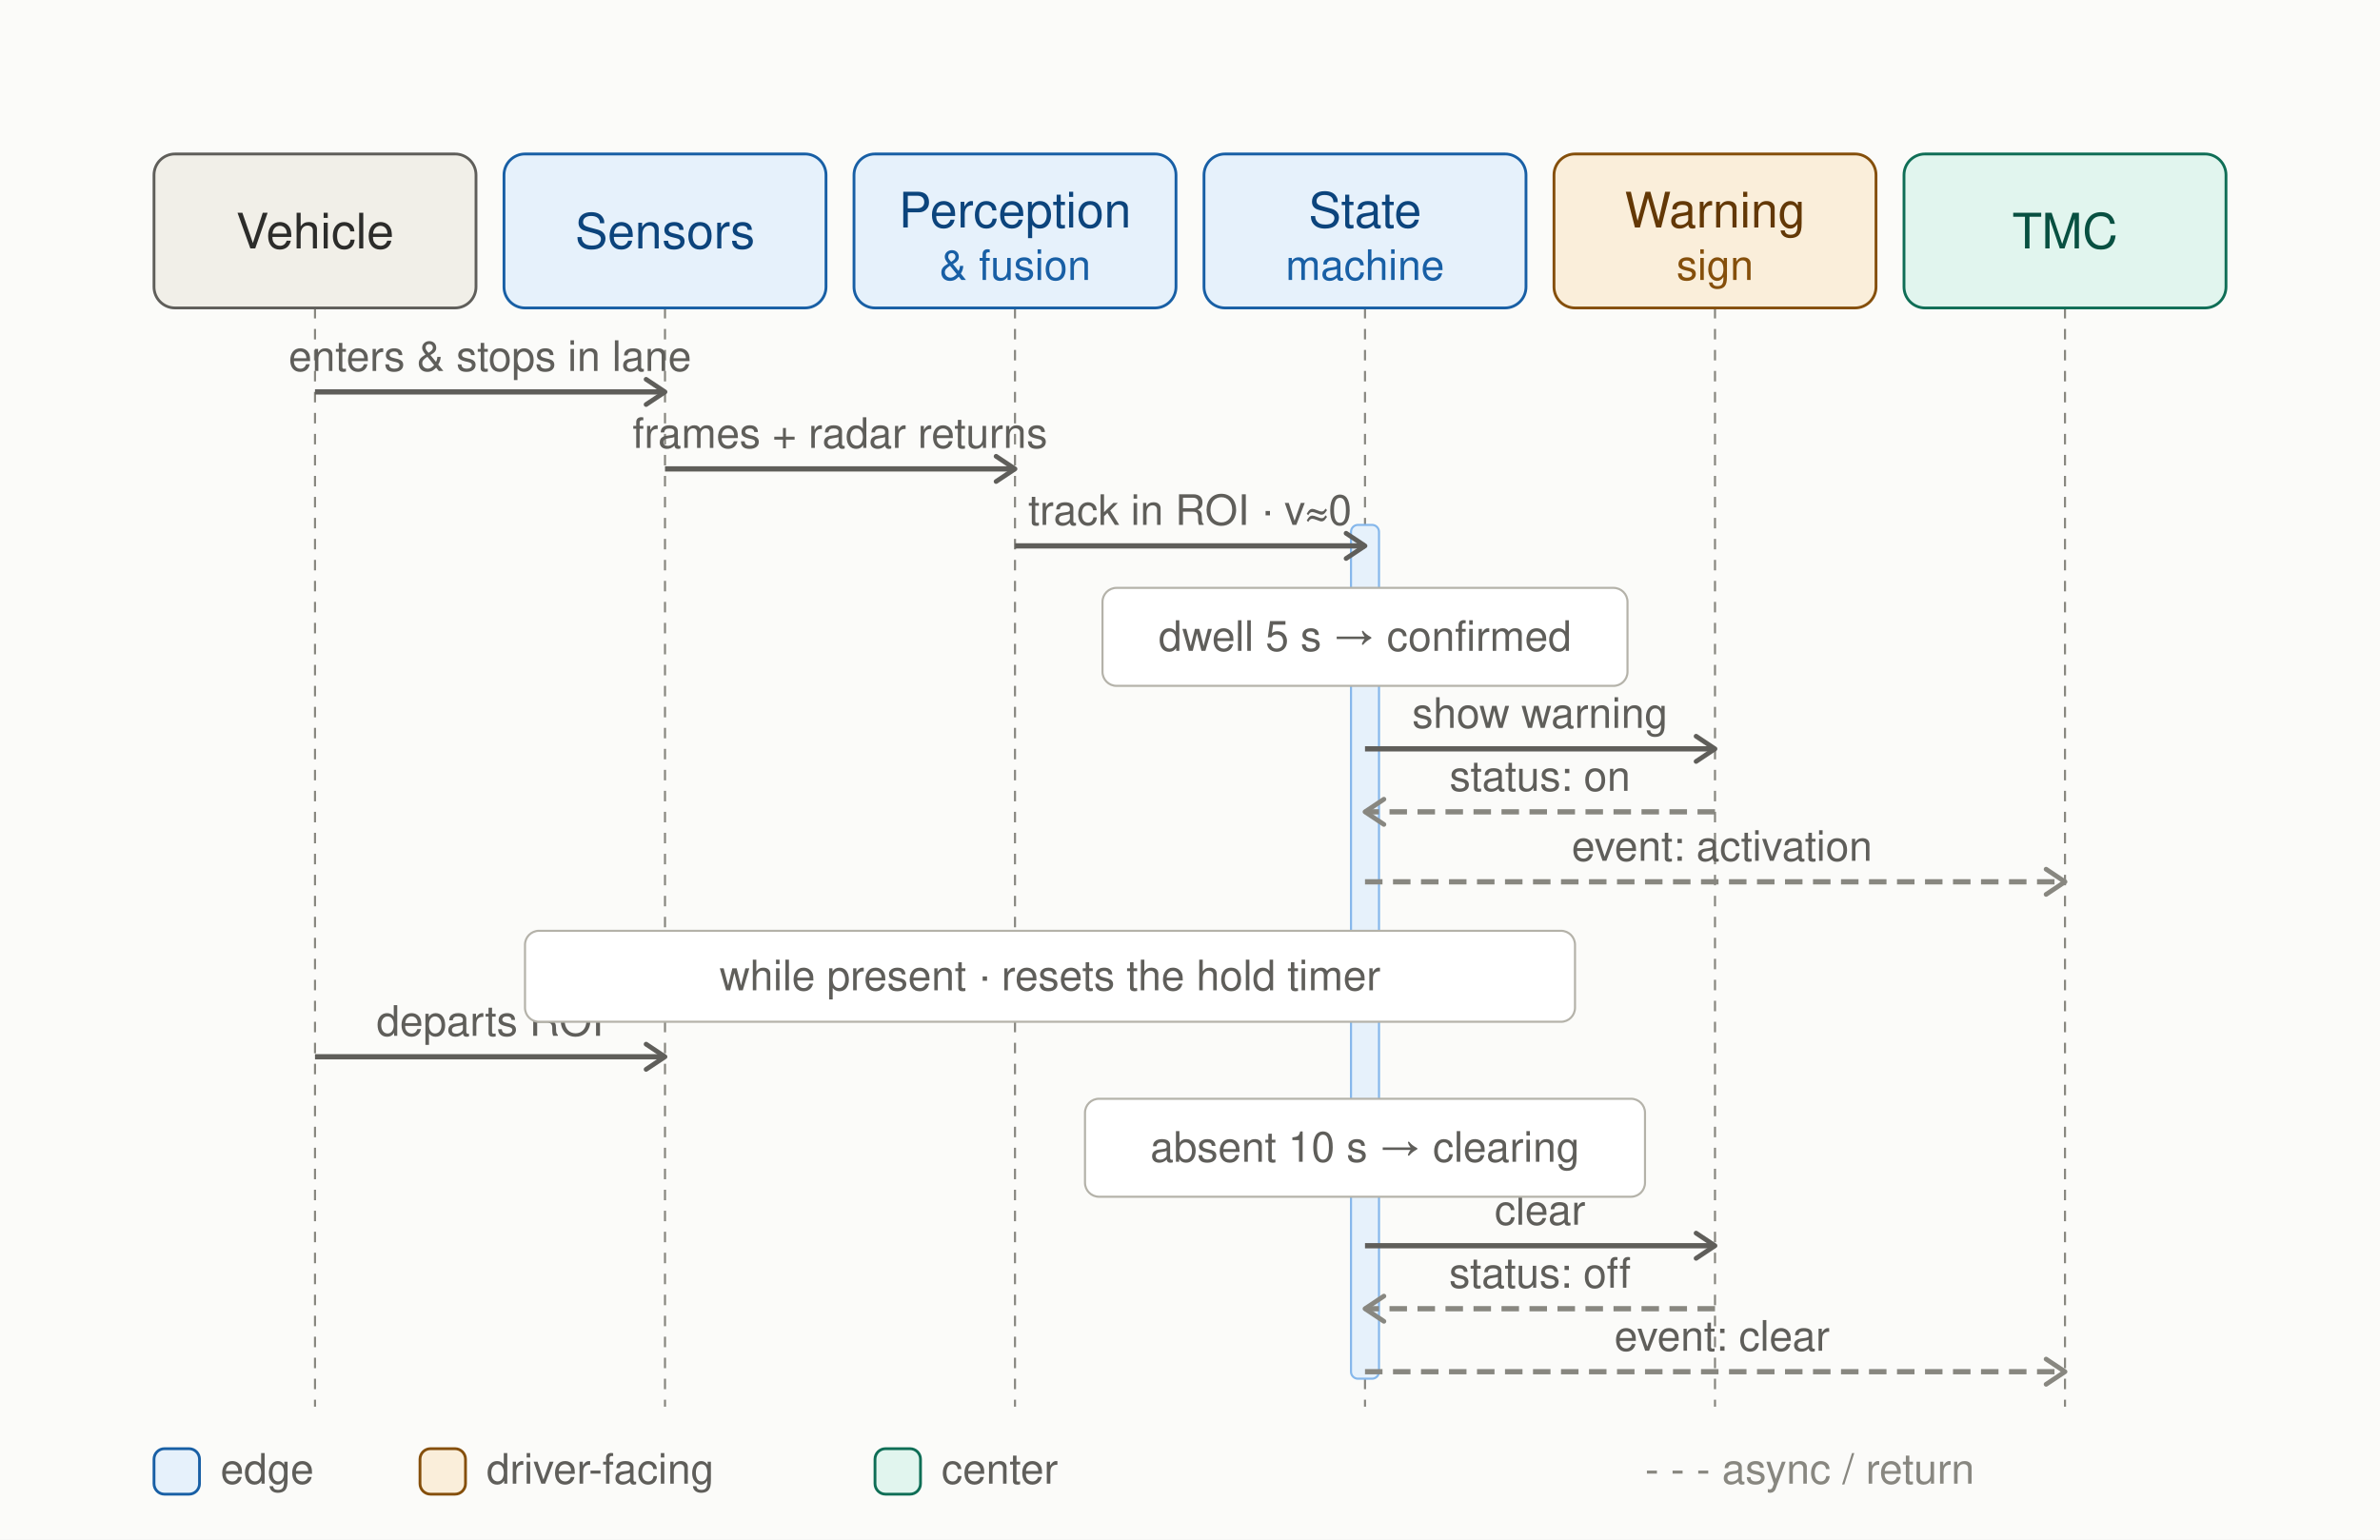
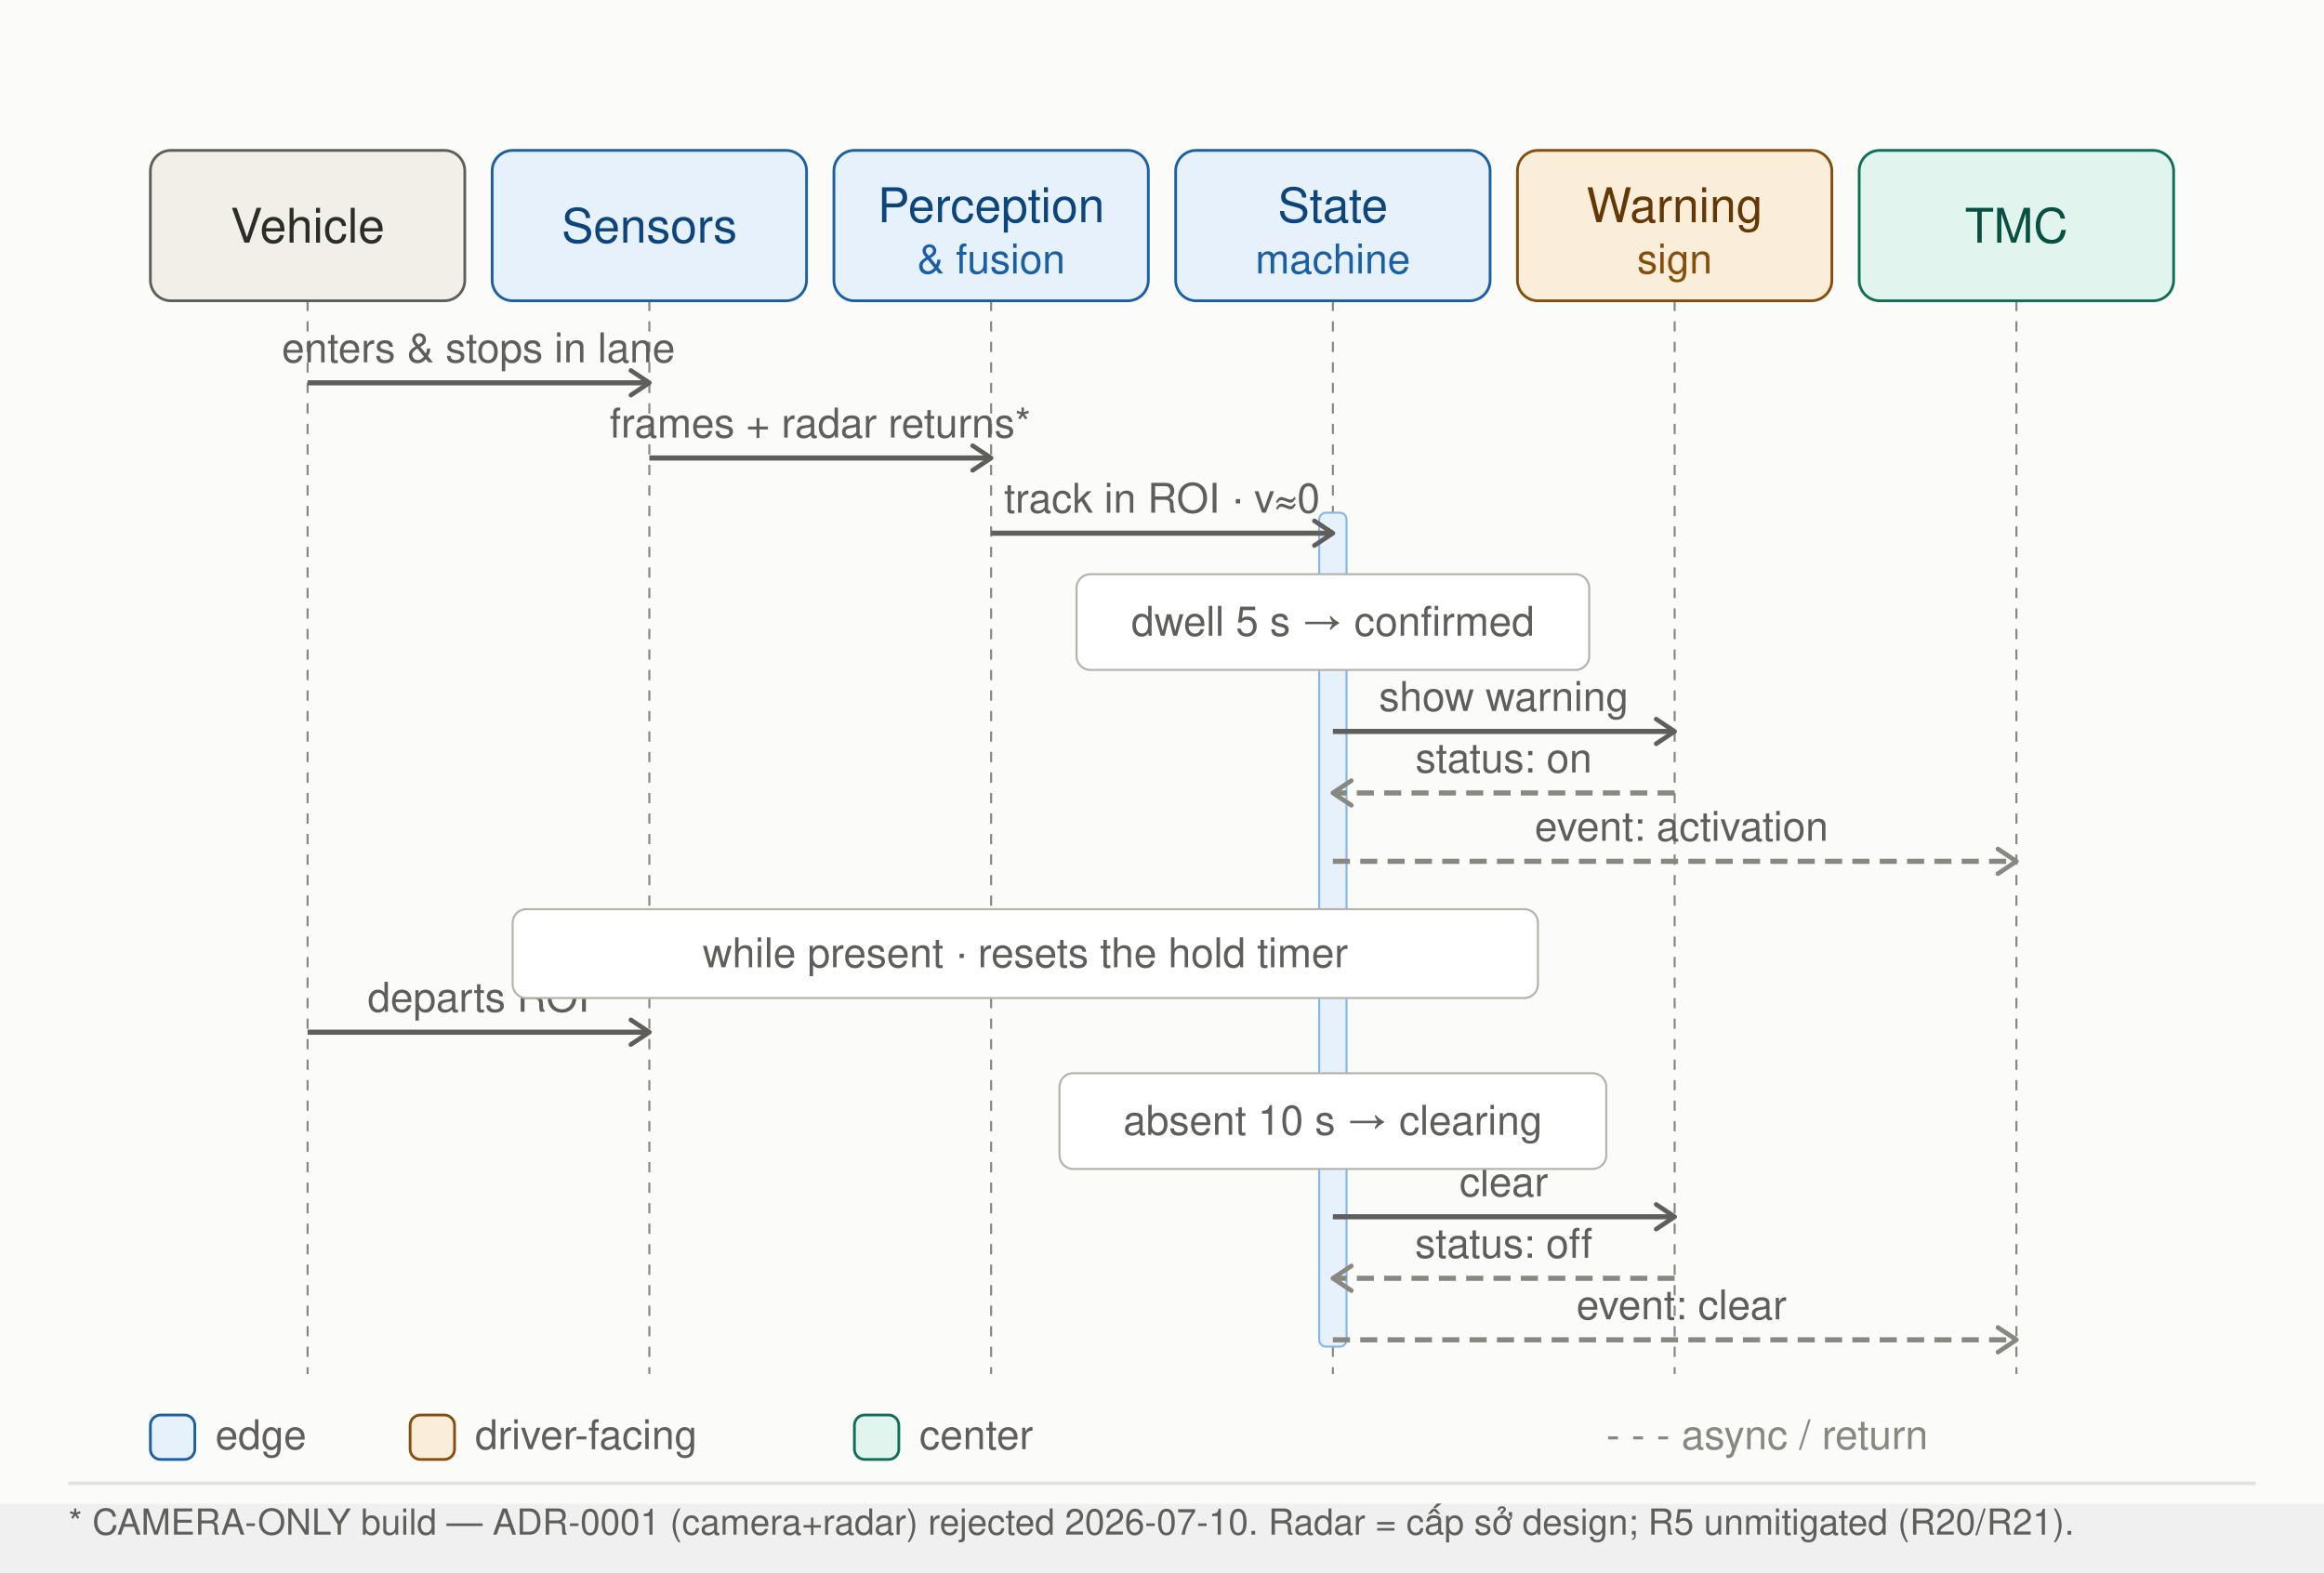
- <svg xmlns="http://www.w3.org/2000/svg" width="100%" viewBox="0 0 680 440" role="img" font-family="'Segoe UI', Helvetica, Arial, sans-serif">
+ <svg xmlns="http://www.w3.org/2000/svg" width="100%" viewBox="0 0 680 460" role="img" font-family="'Segoe UI', Helvetica, Arial, sans-serif">
  <defs>
    <marker id="arrow" viewBox="0 0 10 10" refX="8" refY="5" markerWidth="6" markerHeight="6" orient="auto-start-reverse">
      <path d="M2 1L8 5L2 9" fill="none" stroke="context-stroke" stroke-width="1.5" stroke-linecap="round" stroke-linejoin="round" />
    </marker>
  </defs>
  <rect x="0" y="0" width="680" height="440" fill="#FBFBF9" />
  <line x1="90" y1="88" x2="90" y2="402" stroke="#888780" stroke-width="0.6" stroke-dasharray="3 3" />
  <line x1="190" y1="88" x2="190" y2="402" stroke="#888780" stroke-width="0.6" stroke-dasharray="3 3" />
  <line x1="290" y1="88" x2="290" y2="402" stroke="#888780" stroke-width="0.6" stroke-dasharray="3 3" />
  <line x1="390" y1="88" x2="390" y2="402" stroke="#888780" stroke-width="0.6" stroke-dasharray="3 3" />
  <line x1="490" y1="88" x2="490" y2="402" stroke="#888780" stroke-width="0.6" stroke-dasharray="3 3" />
  <line x1="590" y1="88" x2="590" y2="402" stroke="#888780" stroke-width="0.6" stroke-dasharray="3 3" />
  <rect x="386" y="150" width="8" height="244" rx="2" fill="#E6F1FB" stroke="#85B7EB" stroke-width="0.6" />
  <line x1="90" y1="112" x2="190" y2="112" stroke="#5F5E5A" stroke-width="1.5" marker-end="url(#arrow)" />
  <text x="140" y="106" font-size="12" fill="#5F5E5A" text-anchor="middle">enters &amp; stops in lane</text>
  <line x1="190" y1="134" x2="290" y2="134" stroke="#5F5E5A" stroke-width="1.5" marker-end="url(#arrow)" />
-   <text x="240" y="128" font-size="12" fill="#5F5E5A" text-anchor="middle">frames + radar returns</text>
+   <text x="240" y="128" font-size="12" fill="#5F5E5A" text-anchor="middle">frames + radar returns*</text>
  <line x1="290" y1="156" x2="390" y2="156" stroke="#5F5E5A" stroke-width="1.5" marker-end="url(#arrow)" />
  <text x="340" y="150" font-size="12" fill="#5F5E5A" text-anchor="middle">track in ROI · v≈0</text>
  <line x1="390" y1="214" x2="490" y2="214" stroke="#5F5E5A" stroke-width="1.5" marker-end="url(#arrow)" />
  <text x="440" y="208" font-size="12" fill="#5F5E5A" text-anchor="middle">show warning</text>
  <line x1="490" y1="232" x2="390" y2="232" stroke="#888780" stroke-width="1.5" stroke-dasharray="5 3" marker-end="url(#arrow)" />
  <text x="440" y="226" font-size="12" fill="#5F5E5A" text-anchor="middle">status: on</text>
  <line x1="390" y1="252" x2="590" y2="252" stroke="#888780" stroke-width="1.5" stroke-dasharray="5 3" marker-end="url(#arrow)" />
  <text x="492" y="246" font-size="12" fill="#5F5E5A" text-anchor="middle">event: activation</text>
  <line x1="90" y1="302" x2="190" y2="302" stroke="#5F5E5A" stroke-width="1.5" marker-end="url(#arrow)" />
  <text x="140" y="296" font-size="12" fill="#5F5E5A" text-anchor="middle">departs ROI</text>
  <line x1="390" y1="356" x2="490" y2="356" stroke="#5F5E5A" stroke-width="1.5" marker-end="url(#arrow)" />
  <text x="440" y="350" font-size="12" fill="#5F5E5A" text-anchor="middle">clear</text>
  <line x1="490" y1="374" x2="390" y2="374" stroke="#888780" stroke-width="1.5" stroke-dasharray="5 3" marker-end="url(#arrow)" />
  <text x="440" y="368" font-size="12" fill="#5F5E5A" text-anchor="middle">status: off</text>
  <line x1="390" y1="392" x2="590" y2="392" stroke="#888780" stroke-width="1.5" stroke-dasharray="5 3" marker-end="url(#arrow)" />
  <text x="492" y="386" font-size="12" fill="#5F5E5A" text-anchor="middle">event: clear</text>
  <rect x="315" y="168" width="150" height="28" rx="4" fill="#FFFFFF" stroke="#B4B2A9" stroke-width="0.6" />
  <text x="390" y="186" font-size="12" fill="#5F5E5A" text-anchor="middle">dwell 5 s → confirmed</text>
  <rect x="150" y="266" width="300" height="26" rx="4" fill="#FFFFFF" stroke="#B4B2A9" stroke-width="0.6" />
  <text x="300" y="283" font-size="12" fill="#5F5E5A" text-anchor="middle">while present · resets the hold timer</text>
  <rect x="310" y="314" width="160" height="28" rx="4" fill="#FFFFFF" stroke="#B4B2A9" stroke-width="0.6" />
  <text x="390" y="332" font-size="12" fill="#5F5E5A" text-anchor="middle">absent 10 s → clearing</text>
  <rect x="44" y="44" width="92" height="44" rx="6" fill="#F1EFE8" stroke="#5F5E5A" stroke-width="0.8" />
  <text x="90" y="71" font-size="14" font-weight="500" fill="#2C2C2A" text-anchor="middle">Vehicle</text>
  <rect x="144" y="44" width="92" height="44" rx="6" fill="#E6F1FB" stroke="#185FA5" stroke-width="0.8" />
  <text x="190" y="71" font-size="14" font-weight="500" fill="#0C447C" text-anchor="middle">Sensors</text>
  <rect x="244" y="44" width="92" height="44" rx="6" fill="#E6F1FB" stroke="#185FA5" stroke-width="0.8" />
  <text x="290" y="65" font-size="14" font-weight="500" fill="#0C447C" text-anchor="middle">Perception</text>
  <text x="290" y="80" font-size="12" fill="#185FA5" text-anchor="middle">&amp; fusion</text>
  <rect x="344" y="44" width="92" height="44" rx="6" fill="#E6F1FB" stroke="#185FA5" stroke-width="0.8" />
  <text x="390" y="65" font-size="14" font-weight="500" fill="#0C447C" text-anchor="middle">State</text>
  <text x="390" y="80" font-size="12" fill="#185FA5" text-anchor="middle">machine</text>
  <rect x="444" y="44" width="92" height="44" rx="6" fill="#FAEEDA" stroke="#854F0B" stroke-width="0.8" />
  <text x="490" y="65" font-size="14" font-weight="500" fill="#633806" text-anchor="middle">Warning</text>
  <text x="490" y="80" font-size="12" fill="#854F0B" text-anchor="middle">sign</text>
  <rect x="544" y="44" width="92" height="44" rx="6" fill="#E1F5EE" stroke="#0F6E56" stroke-width="0.8" />
  <text x="590" y="71" font-size="14" font-weight="500" fill="#085041" text-anchor="middle">TMC</text>
  <rect x="44" y="414" width="13" height="13" rx="3" fill="#E6F1FB" stroke="#185FA5" stroke-width="0.8" />
  <text x="63" y="424" font-size="12" fill="#5F5E5A">edge</text>
  <rect x="120" y="414" width="13" height="13" rx="3" fill="#FAEEDA" stroke="#854F0B" stroke-width="0.8" />
  <text x="139" y="424" font-size="12" fill="#5F5E5A">driver-facing</text>
  <rect x="250" y="414" width="13" height="13" rx="3" fill="#E1F5EE" stroke="#0F6E56" stroke-width="0.8" />
  <text x="269" y="424" font-size="12" fill="#5F5E5A">center</text>
  <text x="470" y="424" font-size="12" fill="#888780" text-anchor="start">- - - async / return</text>
+   <line x1="20" y1="434" x2="660" y2="434" stroke="#E2E1DB" stroke-width="1" />
+   <text x="20" y="449" font-size="10.5" fill="#5F5E5A">* CAMERA-ONLY build — ADR-0001 (camera+radar) rejected 2026-07-10. Radar = cấp sở design; R5 unmitigated (R20/R21).</text>
</svg>
